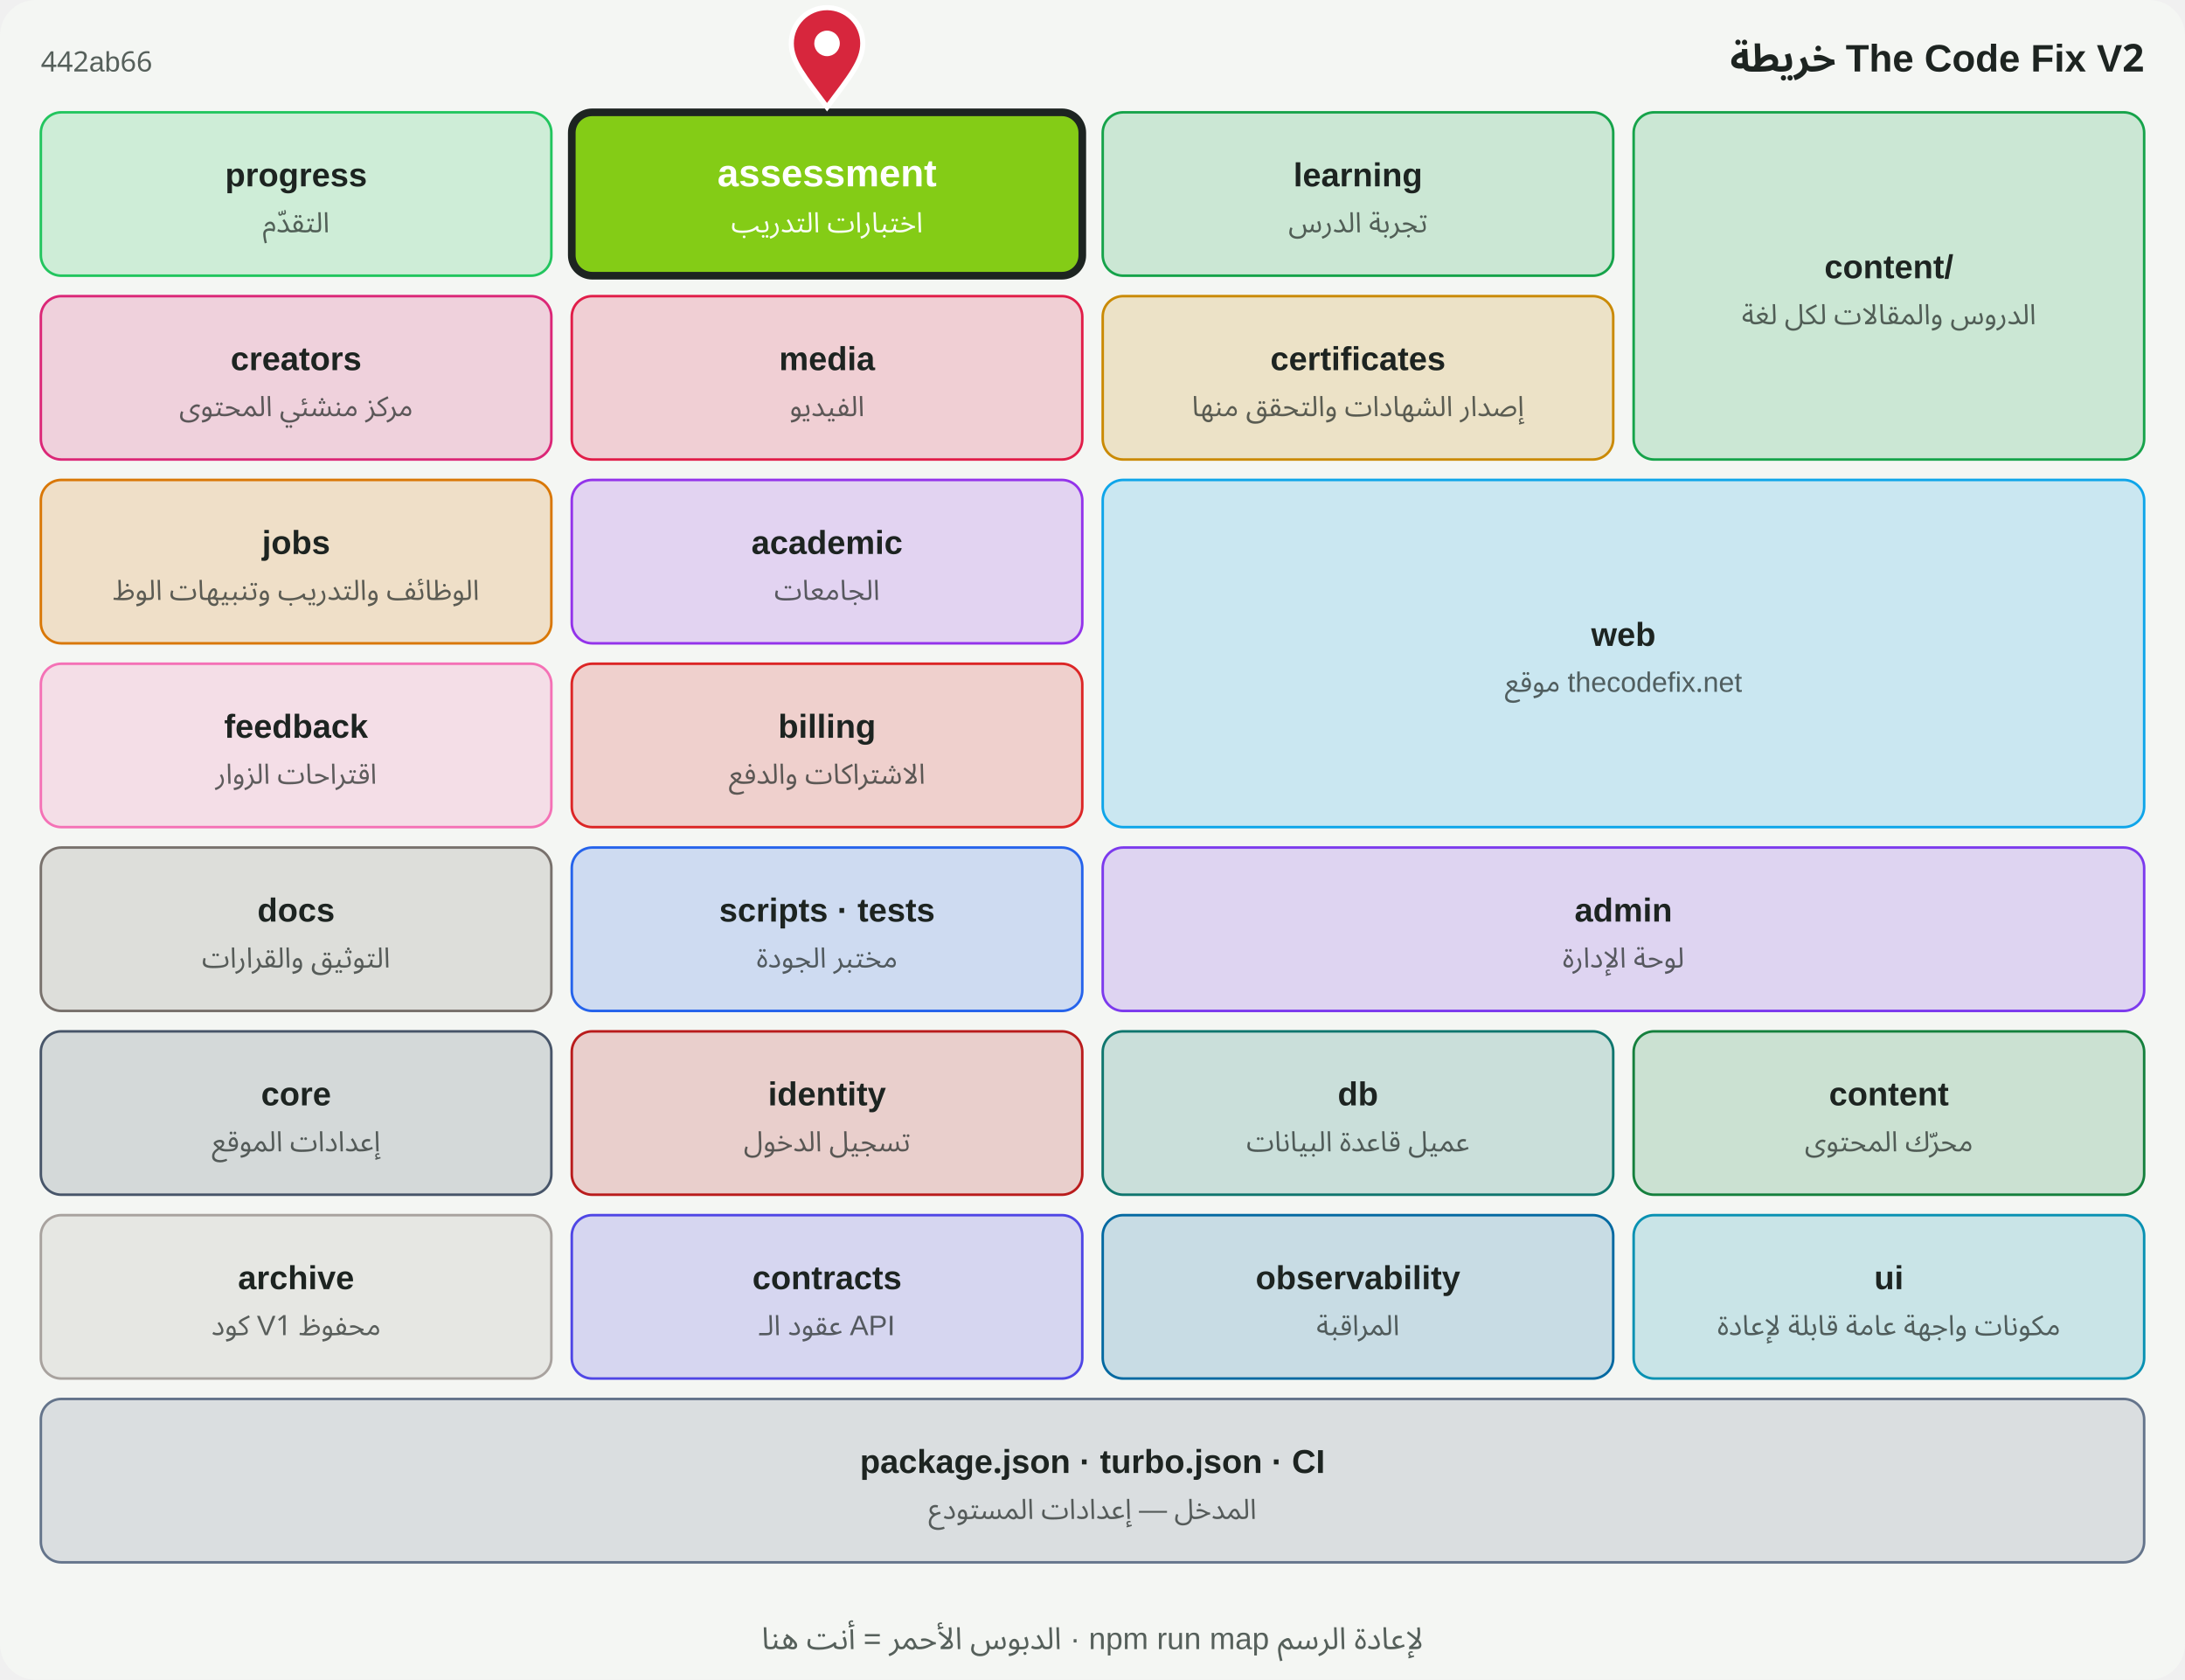
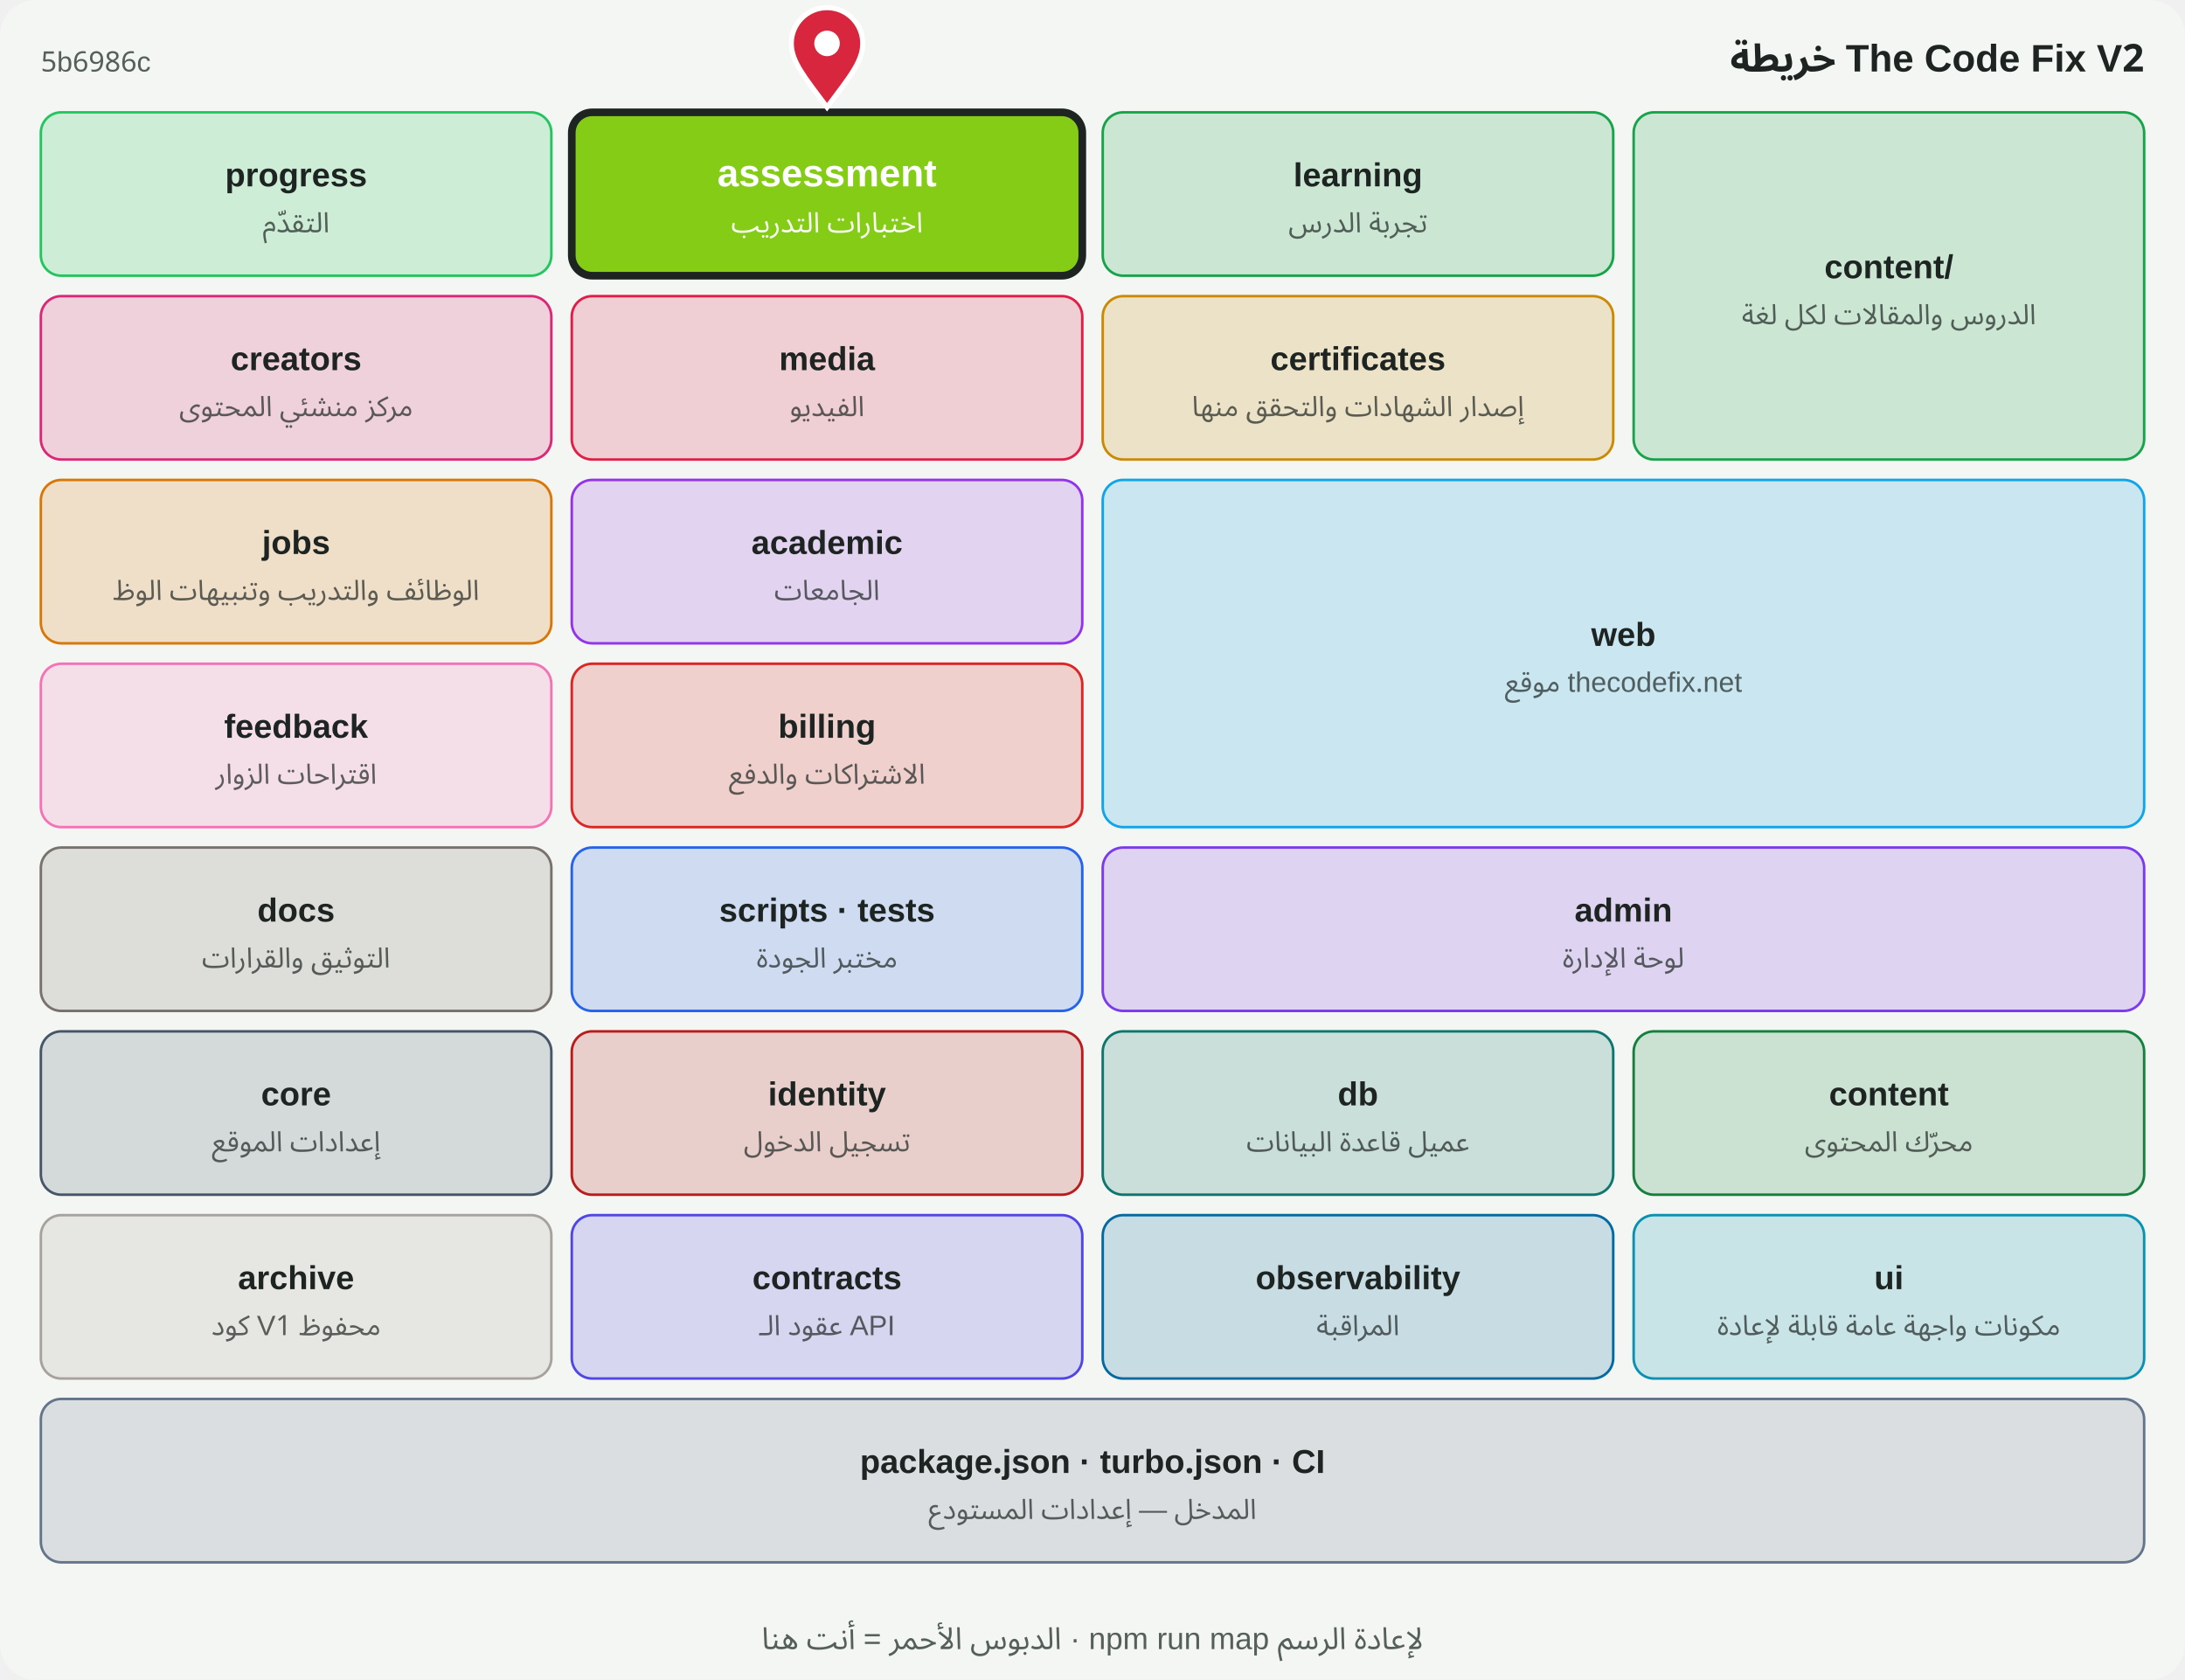
<svg xmlns="http://www.w3.org/2000/svg" viewBox="0 0 856 658" width="856" height="658" font-family="'Segoe UI', Tahoma, 'Noto Sans Arabic', Arial, sans-serif" role="img" aria-label="خريطة مشروع The Code Fix — اختبارات التدريب (@tcf/assessment)">
  <rect width="856" height="658" rx="14" fill="#f4f6f3" />
  <text x="840" y="28" text-anchor="end" font-size="15" font-weight="700" fill="#1d2421">خريطة The Code Fix V2</text>
-   <text x="16" y="28" font-size="11" fill="#56605b">442ab66</text>
+   <text x="16" y="28" font-size="11" fill="#56605b">5b6986c</text>
  <g>
    <rect x="640" y="44" width="200" height="136" rx="8" fill="#16a34a" fill-opacity="0.18" stroke="#16a34a" stroke-width="1" />
    <text x="740" y="109" text-anchor="middle" font-size="13" font-weight="600" fill="#1d2421">content/</text>
    <text x="740" y="127" text-anchor="middle" font-size="11" fill="#1d2421" fill-opacity="0.7">الدروس والمقالات لكل لغة</text>
  </g>
  <g>
    <rect x="432" y="44" width="200" height="64" rx="8" fill="#16a34a" fill-opacity="0.18" stroke="#16a34a" stroke-width="1" />
    <text x="532" y="73" text-anchor="middle" font-size="13" font-weight="600" fill="#1d2421">learning</text>
    <text x="532" y="91" text-anchor="middle" font-size="11" fill="#1d2421" fill-opacity="0.7">تجربة الدرس</text>
  </g>
  <g>
    <rect x="224" y="44" width="200" height="64" rx="8" fill="#84cc16" fill-opacity="1" stroke="#1d2421" stroke-width="3" />
    <text x="324" y="73" text-anchor="middle" font-size="15" font-weight="700" fill="#ffffff">assessment</text>
    <text x="324" y="91" text-anchor="middle" font-size="11" fill="#ffffff" fill-opacity="0.95">اختبارات التدريب</text>
  </g>
  <path d="M324 42 c-9 -12 -14 -18 -14 -25 a14 14 0 0 1 28 0 c0 7 -5 13 -14 25z" fill="#d7263d" stroke="#fff" stroke-width="2" />
  <circle cx="324" cy="17" r="5" fill="#fff" />
  <g>
    <rect x="16" y="44" width="200" height="64" rx="8" fill="#22c55e" fill-opacity="0.18" stroke="#22c55e" stroke-width="1" />
    <text x="116" y="73" text-anchor="middle" font-size="13" font-weight="600" fill="#1d2421">progress</text>
    <text x="116" y="91" text-anchor="middle" font-size="11" fill="#1d2421" fill-opacity="0.7">التقدّم</text>
  </g>
  <g>
    <rect x="432" y="116" width="200" height="64" rx="8" fill="#ca8a04" fill-opacity="0.18" stroke="#ca8a04" stroke-width="1" />
    <text x="532" y="145" text-anchor="middle" font-size="13" font-weight="600" fill="#1d2421">certificates</text>
    <text x="532" y="163" text-anchor="middle" font-size="11" fill="#1d2421" fill-opacity="0.7">إصدار الشهادات والتحقق منها</text>
  </g>
  <g>
    <rect x="224" y="116" width="200" height="64" rx="8" fill="#e11d48" fill-opacity="0.18" stroke="#e11d48" stroke-width="1" />
    <text x="324" y="145" text-anchor="middle" font-size="13" font-weight="600" fill="#1d2421">media</text>
    <text x="324" y="163" text-anchor="middle" font-size="11" fill="#1d2421" fill-opacity="0.7">الفيديو</text>
  </g>
  <g>
    <rect x="16" y="116" width="200" height="64" rx="8" fill="#db2777" fill-opacity="0.18" stroke="#db2777" stroke-width="1" />
    <text x="116" y="145" text-anchor="middle" font-size="13" font-weight="600" fill="#1d2421">creators</text>
    <text x="116" y="163" text-anchor="middle" font-size="11" fill="#1d2421" fill-opacity="0.7">مركز منشئي المحتوى</text>
  </g>
  <g>
    <rect x="432" y="188" width="408" height="136" rx="8" fill="#0ea5e9" fill-opacity="0.18" stroke="#0ea5e9" stroke-width="1" />
    <text x="636" y="253" text-anchor="middle" font-size="13" font-weight="600" fill="#1d2421">web</text>
    <text x="636" y="271" text-anchor="middle" font-size="11" fill="#1d2421" fill-opacity="0.7">موقع thecodefix.net</text>
  </g>
  <g>
    <rect x="224" y="188" width="200" height="64" rx="8" fill="#9333ea" fill-opacity="0.18" stroke="#9333ea" stroke-width="1" />
    <text x="324" y="217" text-anchor="middle" font-size="13" font-weight="600" fill="#1d2421">academic</text>
    <text x="324" y="235" text-anchor="middle" font-size="11" fill="#1d2421" fill-opacity="0.7">الجامعات</text>
  </g>
  <g>
    <rect x="16" y="188" width="200" height="64" rx="8" fill="#d97706" fill-opacity="0.18" stroke="#d97706" stroke-width="1" />
    <text x="116" y="217" text-anchor="middle" font-size="13" font-weight="600" fill="#1d2421">jobs</text>
    <text x="116" y="235" text-anchor="middle" font-size="11" fill="#1d2421" fill-opacity="0.7">الوظائف والتدريب وتنبيهات الوظ</text>
  </g>
  <g>
    <rect x="224" y="260" width="200" height="64" rx="8" fill="#dc2626" fill-opacity="0.18" stroke="#dc2626" stroke-width="1" />
    <text x="324" y="289" text-anchor="middle" font-size="13" font-weight="600" fill="#1d2421">billing</text>
    <text x="324" y="307" text-anchor="middle" font-size="11" fill="#1d2421" fill-opacity="0.7">الاشتراكات والدفع</text>
  </g>
  <g>
    <rect x="16" y="260" width="200" height="64" rx="8" fill="#f472b6" fill-opacity="0.18" stroke="#f472b6" stroke-width="1" />
    <text x="116" y="289" text-anchor="middle" font-size="13" font-weight="600" fill="#1d2421">feedback</text>
    <text x="116" y="307" text-anchor="middle" font-size="11" fill="#1d2421" fill-opacity="0.7">اقتراحات الزوار</text>
  </g>
  <g>
    <rect x="432" y="332" width="408" height="64" rx="8" fill="#7c3aed" fill-opacity="0.18" stroke="#7c3aed" stroke-width="1" />
    <text x="636" y="361" text-anchor="middle" font-size="13" font-weight="600" fill="#1d2421">admin</text>
    <text x="636" y="379" text-anchor="middle" font-size="11" fill="#1d2421" fill-opacity="0.7">لوحة الإدارة</text>
  </g>
  <g>
    <rect x="224" y="332" width="200" height="64" rx="8" fill="#2563eb" fill-opacity="0.18" stroke="#2563eb" stroke-width="1" />
    <text x="324" y="361" text-anchor="middle" font-size="13" font-weight="600" fill="#1d2421">scripts · tests</text>
    <text x="324" y="379" text-anchor="middle" font-size="11" fill="#1d2421" fill-opacity="0.7">مختبر الجودة</text>
  </g>
  <g>
    <rect x="16" y="332" width="200" height="64" rx="8" fill="#78716c" fill-opacity="0.18" stroke="#78716c" stroke-width="1" />
    <text x="116" y="361" text-anchor="middle" font-size="13" font-weight="600" fill="#1d2421">docs</text>
    <text x="116" y="379" text-anchor="middle" font-size="11" fill="#1d2421" fill-opacity="0.7">التوثيق والقرارات</text>
  </g>
  <g>
    <rect x="640" y="404" width="200" height="64" rx="8" fill="#15803d" fill-opacity="0.18" stroke="#15803d" stroke-width="1" />
    <text x="740" y="433" text-anchor="middle" font-size="13" font-weight="600" fill="#1d2421">content</text>
    <text x="740" y="451" text-anchor="middle" font-size="11" fill="#1d2421" fill-opacity="0.7">محرّك المحتوى</text>
  </g>
  <g>
    <rect x="432" y="404" width="200" height="64" rx="8" fill="#0f766e" fill-opacity="0.18" stroke="#0f766e" stroke-width="1" />
    <text x="532" y="433" text-anchor="middle" font-size="13" font-weight="600" fill="#1d2421">db</text>
    <text x="532" y="451" text-anchor="middle" font-size="11" fill="#1d2421" fill-opacity="0.7">عميل قاعدة البيانات</text>
  </g>
  <g>
    <rect x="224" y="404" width="200" height="64" rx="8" fill="#b91c1c" fill-opacity="0.18" stroke="#b91c1c" stroke-width="1" />
    <text x="324" y="433" text-anchor="middle" font-size="13" font-weight="600" fill="#1d2421">identity</text>
    <text x="324" y="451" text-anchor="middle" font-size="11" fill="#1d2421" fill-opacity="0.7">تسجيل الدخول</text>
  </g>
  <g>
    <rect x="16" y="404" width="200" height="64" rx="8" fill="#475569" fill-opacity="0.18" stroke="#475569" stroke-width="1" />
    <text x="116" y="433" text-anchor="middle" font-size="13" font-weight="600" fill="#1d2421">core</text>
    <text x="116" y="451" text-anchor="middle" font-size="11" fill="#1d2421" fill-opacity="0.7">إعدادات الموقع</text>
  </g>
  <g>
    <rect x="640" y="476" width="200" height="64" rx="8" fill="#0891b2" fill-opacity="0.18" stroke="#0891b2" stroke-width="1" />
    <text x="740" y="505" text-anchor="middle" font-size="13" font-weight="600" fill="#1d2421">ui</text>
    <text x="740" y="523" text-anchor="middle" font-size="11" fill="#1d2421" fill-opacity="0.7">مكونات واجهة عامة قابلة لإعادة</text>
  </g>
  <g>
    <rect x="432" y="476" width="200" height="64" rx="8" fill="#0369a1" fill-opacity="0.18" stroke="#0369a1" stroke-width="1" />
    <text x="532" y="505" text-anchor="middle" font-size="13" font-weight="600" fill="#1d2421">observability</text>
    <text x="532" y="523" text-anchor="middle" font-size="11" fill="#1d2421" fill-opacity="0.7">المراقبة</text>
  </g>
  <g>
    <rect x="224" y="476" width="200" height="64" rx="8" fill="#4f46e5" fill-opacity="0.18" stroke="#4f46e5" stroke-width="1" />
    <text x="324" y="505" text-anchor="middle" font-size="13" font-weight="600" fill="#1d2421">contracts</text>
    <text x="324" y="523" text-anchor="middle" font-size="11" fill="#1d2421" fill-opacity="0.7">عقود الـ API</text>
  </g>
  <g>
    <rect x="16" y="476" width="200" height="64" rx="8" fill="#a8a29e" fill-opacity="0.18" stroke="#a8a29e" stroke-width="1" />
    <text x="116" y="505" text-anchor="middle" font-size="13" font-weight="600" fill="#1d2421">archive</text>
    <text x="116" y="523" text-anchor="middle" font-size="11" fill="#1d2421" fill-opacity="0.7">كود V1 محفوظ</text>
  </g>
  <g>
    <rect x="16" y="548" width="824" height="64" rx="8" fill="#64748b" fill-opacity="0.18" stroke="#64748b" stroke-width="1" />
    <text x="428" y="577" text-anchor="middle" font-size="13" font-weight="600" fill="#1d2421">package.json · turbo.json · CI</text>
    <text x="428" y="595" text-anchor="middle" font-size="11" fill="#1d2421" fill-opacity="0.7">المدخل — إعدادات المستودع</text>
  </g>
  <text x="428" y="646" text-anchor="middle" font-size="12" fill="#56605b">الدبوس الأحمر = أنت هنا · npm run map لإعادة الرسم</text>
</svg>
